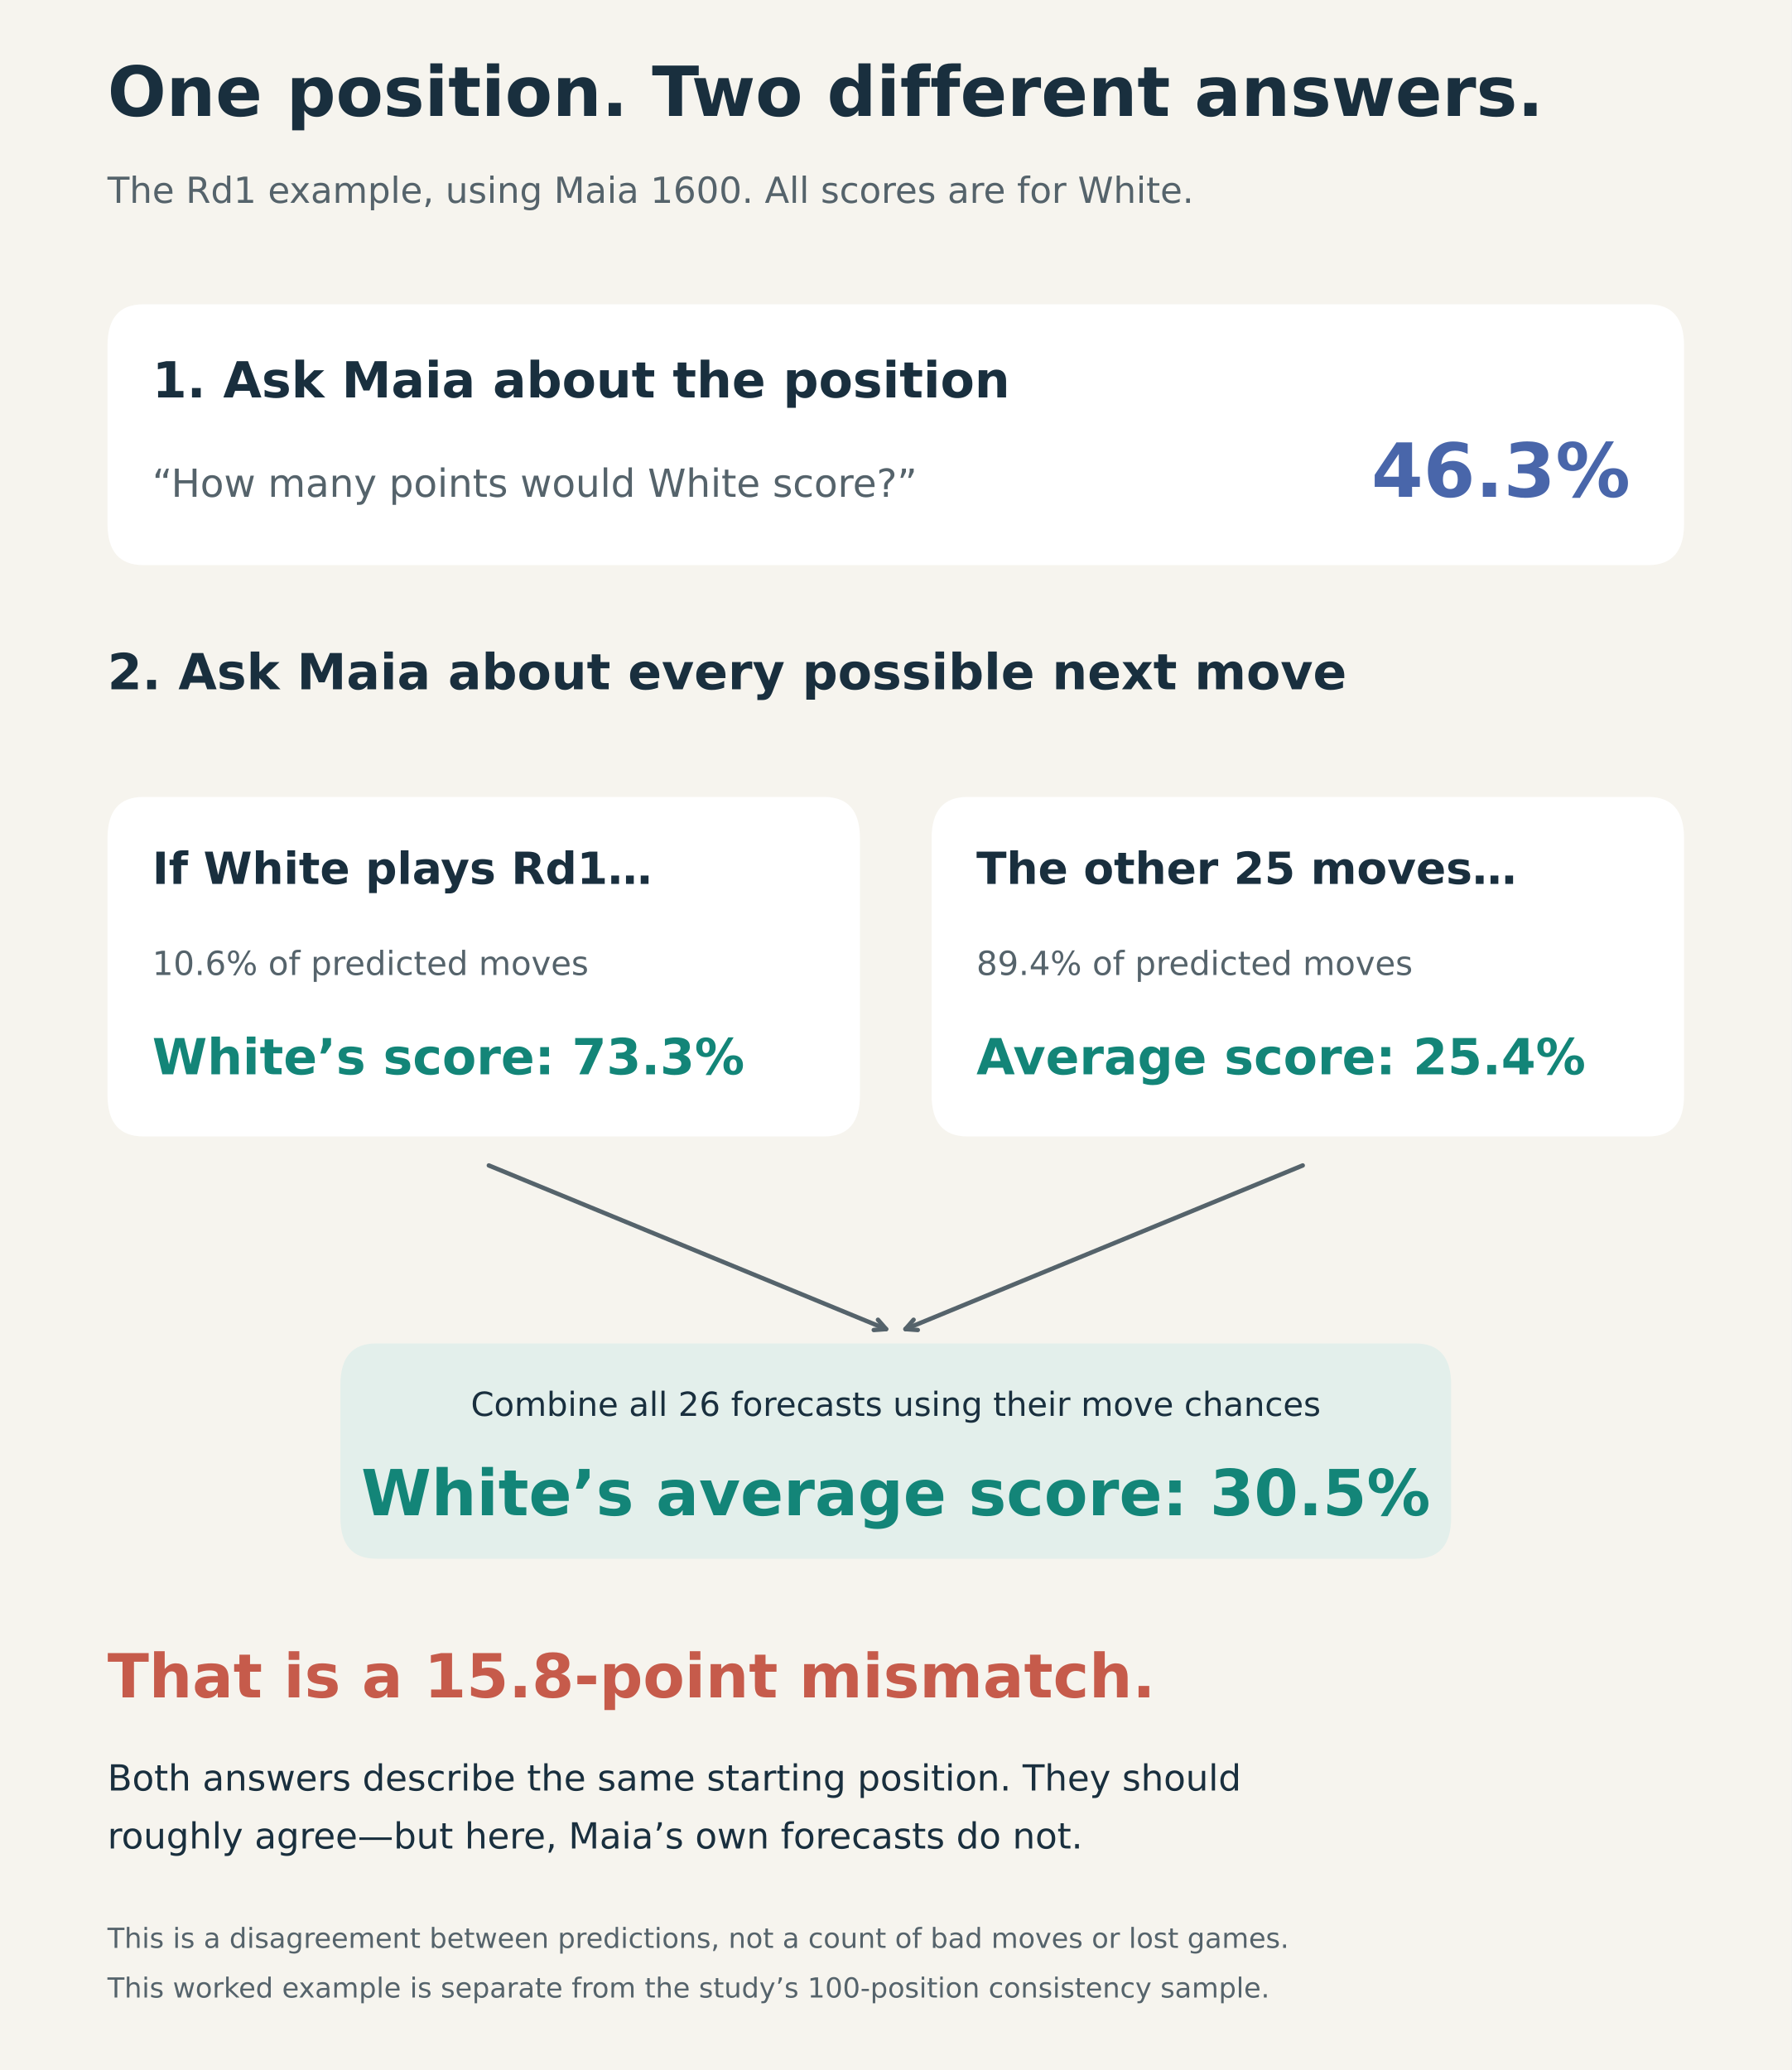
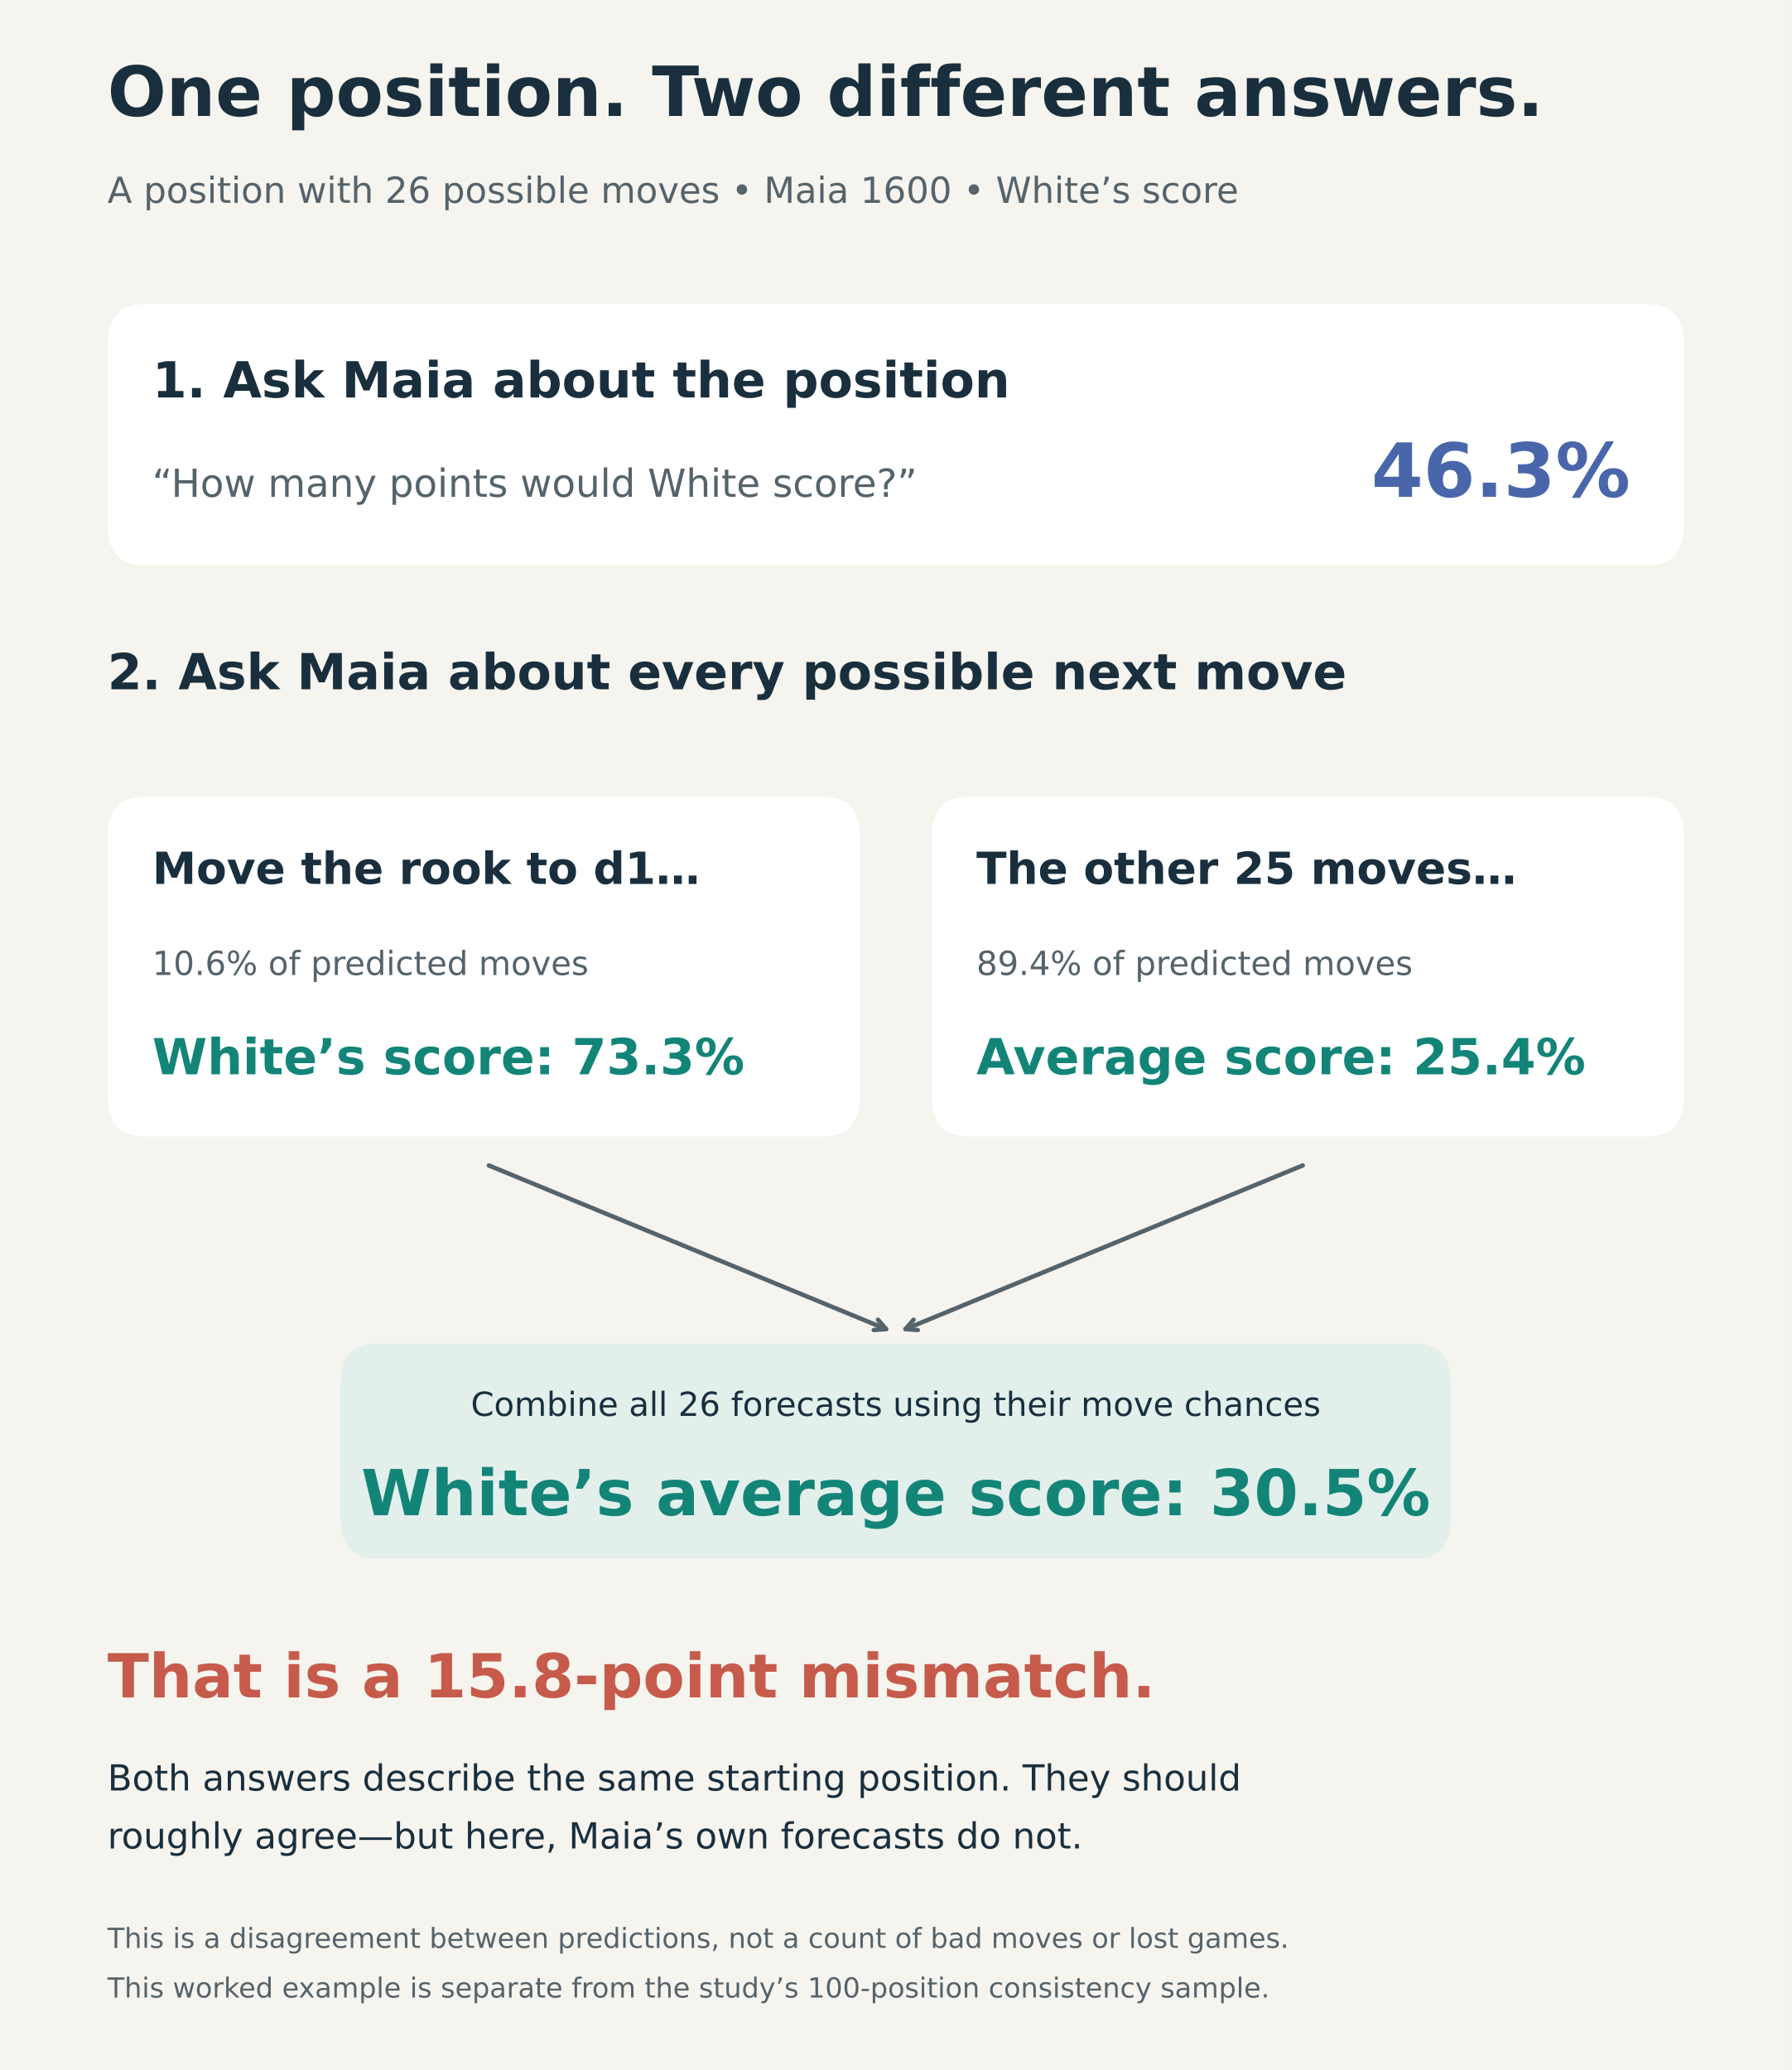
<svg xmlns="http://www.w3.org/2000/svg" width="648pt" height="748.8pt" viewBox="0 0 648 748.8" version="1.1">
  <defs>
    <style type="text/css">*{stroke-linejoin: round; stroke-linecap: butt}</style>
  </defs>
  <g id="figure_1">
    <g id="patch_1">
      <path d="M 0 748.8  L 648 748.8  L 648 0  L 0 0  z " style="fill: #f6f4ee" />
    </g>
    <g id="axes_1">
      <g id="patch_2">
-         <path d="M 51.84 204.422  L 596.16 204.422  Q 609.12 204.422 609.12 189.446  L 609.12 125.05  Q 609.12 110.074 596.16 110.074  L 51.84 110.074  Q 38.88 110.074 38.88 125.05  L 38.88 189.446  Q 38.88 204.422 51.84 204.422  z " clip-path="url(#p2b548e57d2)" style="fill: #ffffff" />
+         <path d="M 51.84 204.422  L 596.16 204.422  Q 609.12 204.422 609.12 189.446  L 609.12 125.05  Q 609.12 110.074 596.16 110.074  L 51.84 110.074  Q 38.88 110.074 38.88 125.05  L 38.88 189.446  Q 38.88 204.422 51.84 204.422  z " clip-path="url(#p07b33e8e3f)" style="fill: #ffffff" />
      </g>
      <g id="patch_3">
-         <path d="M 51.84 411.091  L 298.08 411.091  Q 311.04 411.091 311.04 396.115  L 311.04 303.264  Q 311.04 288.288 298.08 288.288  L 51.84 288.288  Q 38.88 288.288 38.88 303.264  L 38.88 396.115  Q 38.88 411.091 51.84 411.091  z " clip-path="url(#p2b548e57d2)" style="fill: #ffffff" />
+         <path d="M 51.84 411.091  L 298.08 411.091  Q 311.04 411.091 311.04 396.115  L 311.04 303.264  Q 311.04 288.288 298.08 288.288  L 51.84 288.288  Q 38.88 288.288 38.88 303.264  L 38.88 396.115  Q 38.88 411.091 51.84 411.091  z " clip-path="url(#p07b33e8e3f)" style="fill: #ffffff" />
      </g>
      <g id="patch_4">
-         <path d="M 349.92 411.091  L 596.16 411.091  Q 609.12 411.091 609.12 396.115  L 609.12 303.264  Q 609.12 288.288 596.16 288.288  L 349.92 288.288  Q 336.96 288.288 336.96 303.264  L 336.96 396.115  Q 336.96 411.091 349.92 411.091  z " clip-path="url(#p2b548e57d2)" style="fill: #ffffff" />
+         <path d="M 349.92 411.091  L 596.16 411.091  Q 609.12 411.091 609.12 396.115  L 609.12 303.264  Q 609.12 288.288 596.16 288.288  L 349.92 288.288  Q 336.96 288.288 336.96 303.264  L 336.96 396.115  Q 336.96 411.091 349.92 411.091  z " clip-path="url(#p07b33e8e3f)" style="fill: #ffffff" />
      </g>
      <g id="patch_5">
-         <path d="M 136.08 563.846  L 511.92 563.846  Q 524.88 563.846 524.88 548.87  L 524.88 500.947  Q 524.88 485.971 511.92 485.971  L 136.08 485.971  Q 123.12 485.971 123.12 500.947  L 123.12 548.87  Q 123.12 563.846 136.08 563.846  z " clip-path="url(#p2b548e57d2)" style="fill: #e3efeb" />
+         <path d="M 136.08 563.846  L 511.92 563.846  Q 524.88 563.846 524.88 548.87  L 524.88 500.947  Q 524.88 485.971 511.92 485.971  L 136.08 485.971  Q 123.12 485.971 123.12 500.947  L 123.12 548.87  Q 123.12 563.846 136.08 563.846  z " clip-path="url(#p07b33e8e3f)" style="fill: #e3efeb" />
      </g>
      <g id="text_1">
        <text style="font-weight: 700; font-size: 25px; font-family: 'DejaVu Sans'; text-anchor: start; fill: #192f3e" x="38.88" y="41.933" transform="rotate(-0 38.88 41.9328)">One position. Two different answers.</text>
      </g>
      <g id="text_2">
-         <text style="font-size: 13px; font-family: 'DejaVu Sans'; text-anchor: start; fill: #55636b" x="38.88" y="73.382" transform="rotate(-0 38.88 73.3824)">The Rd1 example, using Maia 1600. All scores are for White.</text>
+         <text style="font-size: 13px; font-family: 'DejaVu Sans'; text-anchor: start; fill: #55636b" x="38.88" y="73.382" transform="rotate(-0 38.88 73.3824)">A position with 26 possible moves • Maia 1600 • White’s score</text>
      </g>
      <g id="text_3">
        <text style="font-weight: 700; font-size: 18px; font-family: 'DejaVu Sans'; text-anchor: start; fill: #192f3e" x="55.08" y="143.77" transform="rotate(-0 55.08 143.7696)">1. Ask Maia about the position</text>
      </g>
      <g id="text_4">
        <text style="font-size: 14px; font-family: 'DejaVu Sans'; text-anchor: start; fill: #55636b" x="55.08" y="179.712" transform="rotate(-0 55.08 179.712)">“How many points would White score?”</text>
      </g>
      <g id="text_5">
        <text style="font-weight: 700; font-size: 27px; font-family: 'DejaVu Sans'; text-anchor: end; fill: #4966aa" x="589.68" y="179.712" transform="rotate(-0 589.68 179.712)">46.3%</text>
      </g>
      <g id="text_6">
        <text style="font-weight: 700; font-size: 18px; font-family: 'DejaVu Sans'; text-anchor: start; fill: #192f3e" x="38.88" y="249.35" transform="rotate(-0 38.88 249.3504)">2. Ask Maia about every possible next move</text>
      </g>
      <g id="text_7">
-         <text style="font-weight: 700; font-size: 16px; font-family: 'DejaVu Sans'; text-anchor: start; fill: #192f3e" x="55.08" y="319.738" transform="rotate(-0 55.08 319.7376)">If White plays Rd1…</text>
+         <text style="font-weight: 700; font-size: 16px; font-family: 'DejaVu Sans'; text-anchor: start; fill: #192f3e" x="55.08" y="319.738" transform="rotate(-0 55.08 319.7376)">Move the rook to d1…</text>
      </g>
      <g id="text_8">
        <text style="font-size: 12px; font-family: 'DejaVu Sans'; text-anchor: start; fill: #55636b" x="55.08" y="352.685" transform="rotate(-0 55.08 352.6848)">10.6% of predicted moves</text>
      </g>
      <g id="text_9">
        <text style="font-weight: 700; font-size: 18px; font-family: 'DejaVu Sans'; text-anchor: start; fill: #138578" x="55.08" y="388.627" transform="rotate(-0 55.08 388.6272)">White’s score: 73.3%</text>
      </g>
      <g id="text_10">
        <text style="font-weight: 700; font-size: 16px; font-family: 'DejaVu Sans'; text-anchor: start; fill: #192f3e" x="353.16" y="319.738" transform="rotate(-0 353.16 319.7376)">The other 25 moves…</text>
      </g>
      <g id="text_11">
        <text style="font-size: 12px; font-family: 'DejaVu Sans'; text-anchor: start; fill: #55636b" x="353.16" y="352.685" transform="rotate(-0 353.16 352.6848)">89.4% of predicted moves</text>
      </g>
      <g id="text_12">
        <text style="font-weight: 700; font-size: 18px; font-family: 'DejaVu Sans'; text-anchor: start; fill: #138578" x="353.16" y="388.627" transform="rotate(-0 353.16 388.6272)">Average score: 25.4%</text>
      </g>
      <g id="patch_6">
        <path d="M 176.811 421.588  Q 249.483 451.527 320.5 480.785  " style="fill: none; stroke: #55636b; stroke-width: 1.6; stroke-linecap: round" />
        <path d="M 317.563 477.412  L 320.5 480.785  L 316.04 481.111  " style="fill: none; stroke: #55636b; stroke-width: 1.6; stroke-linecap: round" />
      </g>
      <g id="patch_7">
        <path d="M 471.189 421.588  Q 398.517 451.527 327.5 480.785  " style="fill: none; stroke: #55636b; stroke-width: 1.6; stroke-linecap: round" />
        <path d="M 331.96 481.111  L 327.5 480.785  L 330.437 477.412  " style="fill: none; stroke: #55636b; stroke-width: 1.6; stroke-linecap: round" />
      </g>
      <g id="text_13">
        <text style="font-size: 12px; font-family: 'DejaVu Sans'; text-anchor: middle; fill: #192f3e" x="324" y="512.179" transform="rotate(-0 324 512.1792)">Combine all 26 forecasts using their move chances</text>
      </g>
      <g id="text_14">
        <text style="font-weight: 700; font-size: 23px; font-family: 'DejaVu Sans'; text-anchor: middle; fill: #138578" x="324" y="548.122" transform="rotate(-0 324 548.1216)">White’s average score: 30.5%</text>
      </g>
      <g id="text_15">
        <text style="font-weight: 700; font-size: 22px; font-family: 'DejaVu Sans'; text-anchor: start; fill: #c65b4b" x="38.88" y="614.016" transform="rotate(-0 38.88 614.016)">That is a 15.8-point mismatch.</text>
      </g>
      <g id="text_16">
        <text style="font-size: 13px; font-family: 'DejaVu Sans'; text-anchor: start; fill: #192f3e" x="38.88" y="647.712" transform="rotate(-0 38.88 647.712)">Both answers describe the same starting position. They should</text>
      </g>
      <g id="text_17">
        <text style="font-size: 13px; font-family: 'DejaVu Sans'; text-anchor: start; fill: #192f3e" x="38.88" y="668.678" transform="rotate(-0 38.88 668.6784)">roughly agree—but here, Maia’s own forecasts do not.</text>
      </g>
      <g id="text_18">
        <text style="font-size: 10px; font-family: 'DejaVu Sans'; text-anchor: start; fill: #55636b" x="38.88" y="704.621" transform="rotate(-0 38.88 704.6208)">This is a disagreement between predictions, not a count of bad moves or lost games.</text>
      </g>
      <g id="text_19">
        <text style="font-size: 10px; font-family: 'DejaVu Sans'; text-anchor: start; fill: #55636b" x="38.88" y="722.592" transform="rotate(-0 38.88 722.592)">This worked example is separate from the study’s 100-position consistency sample.</text>
      </g>
    </g>
  </g>
  <defs>
-     <clipPath id="p2b548e57d2">
+     <clipPath id="p07b33e8e3f">
      <rect x="0" y="0" width="648" height="748.8" />
    </clipPath>
  </defs>
</svg>
